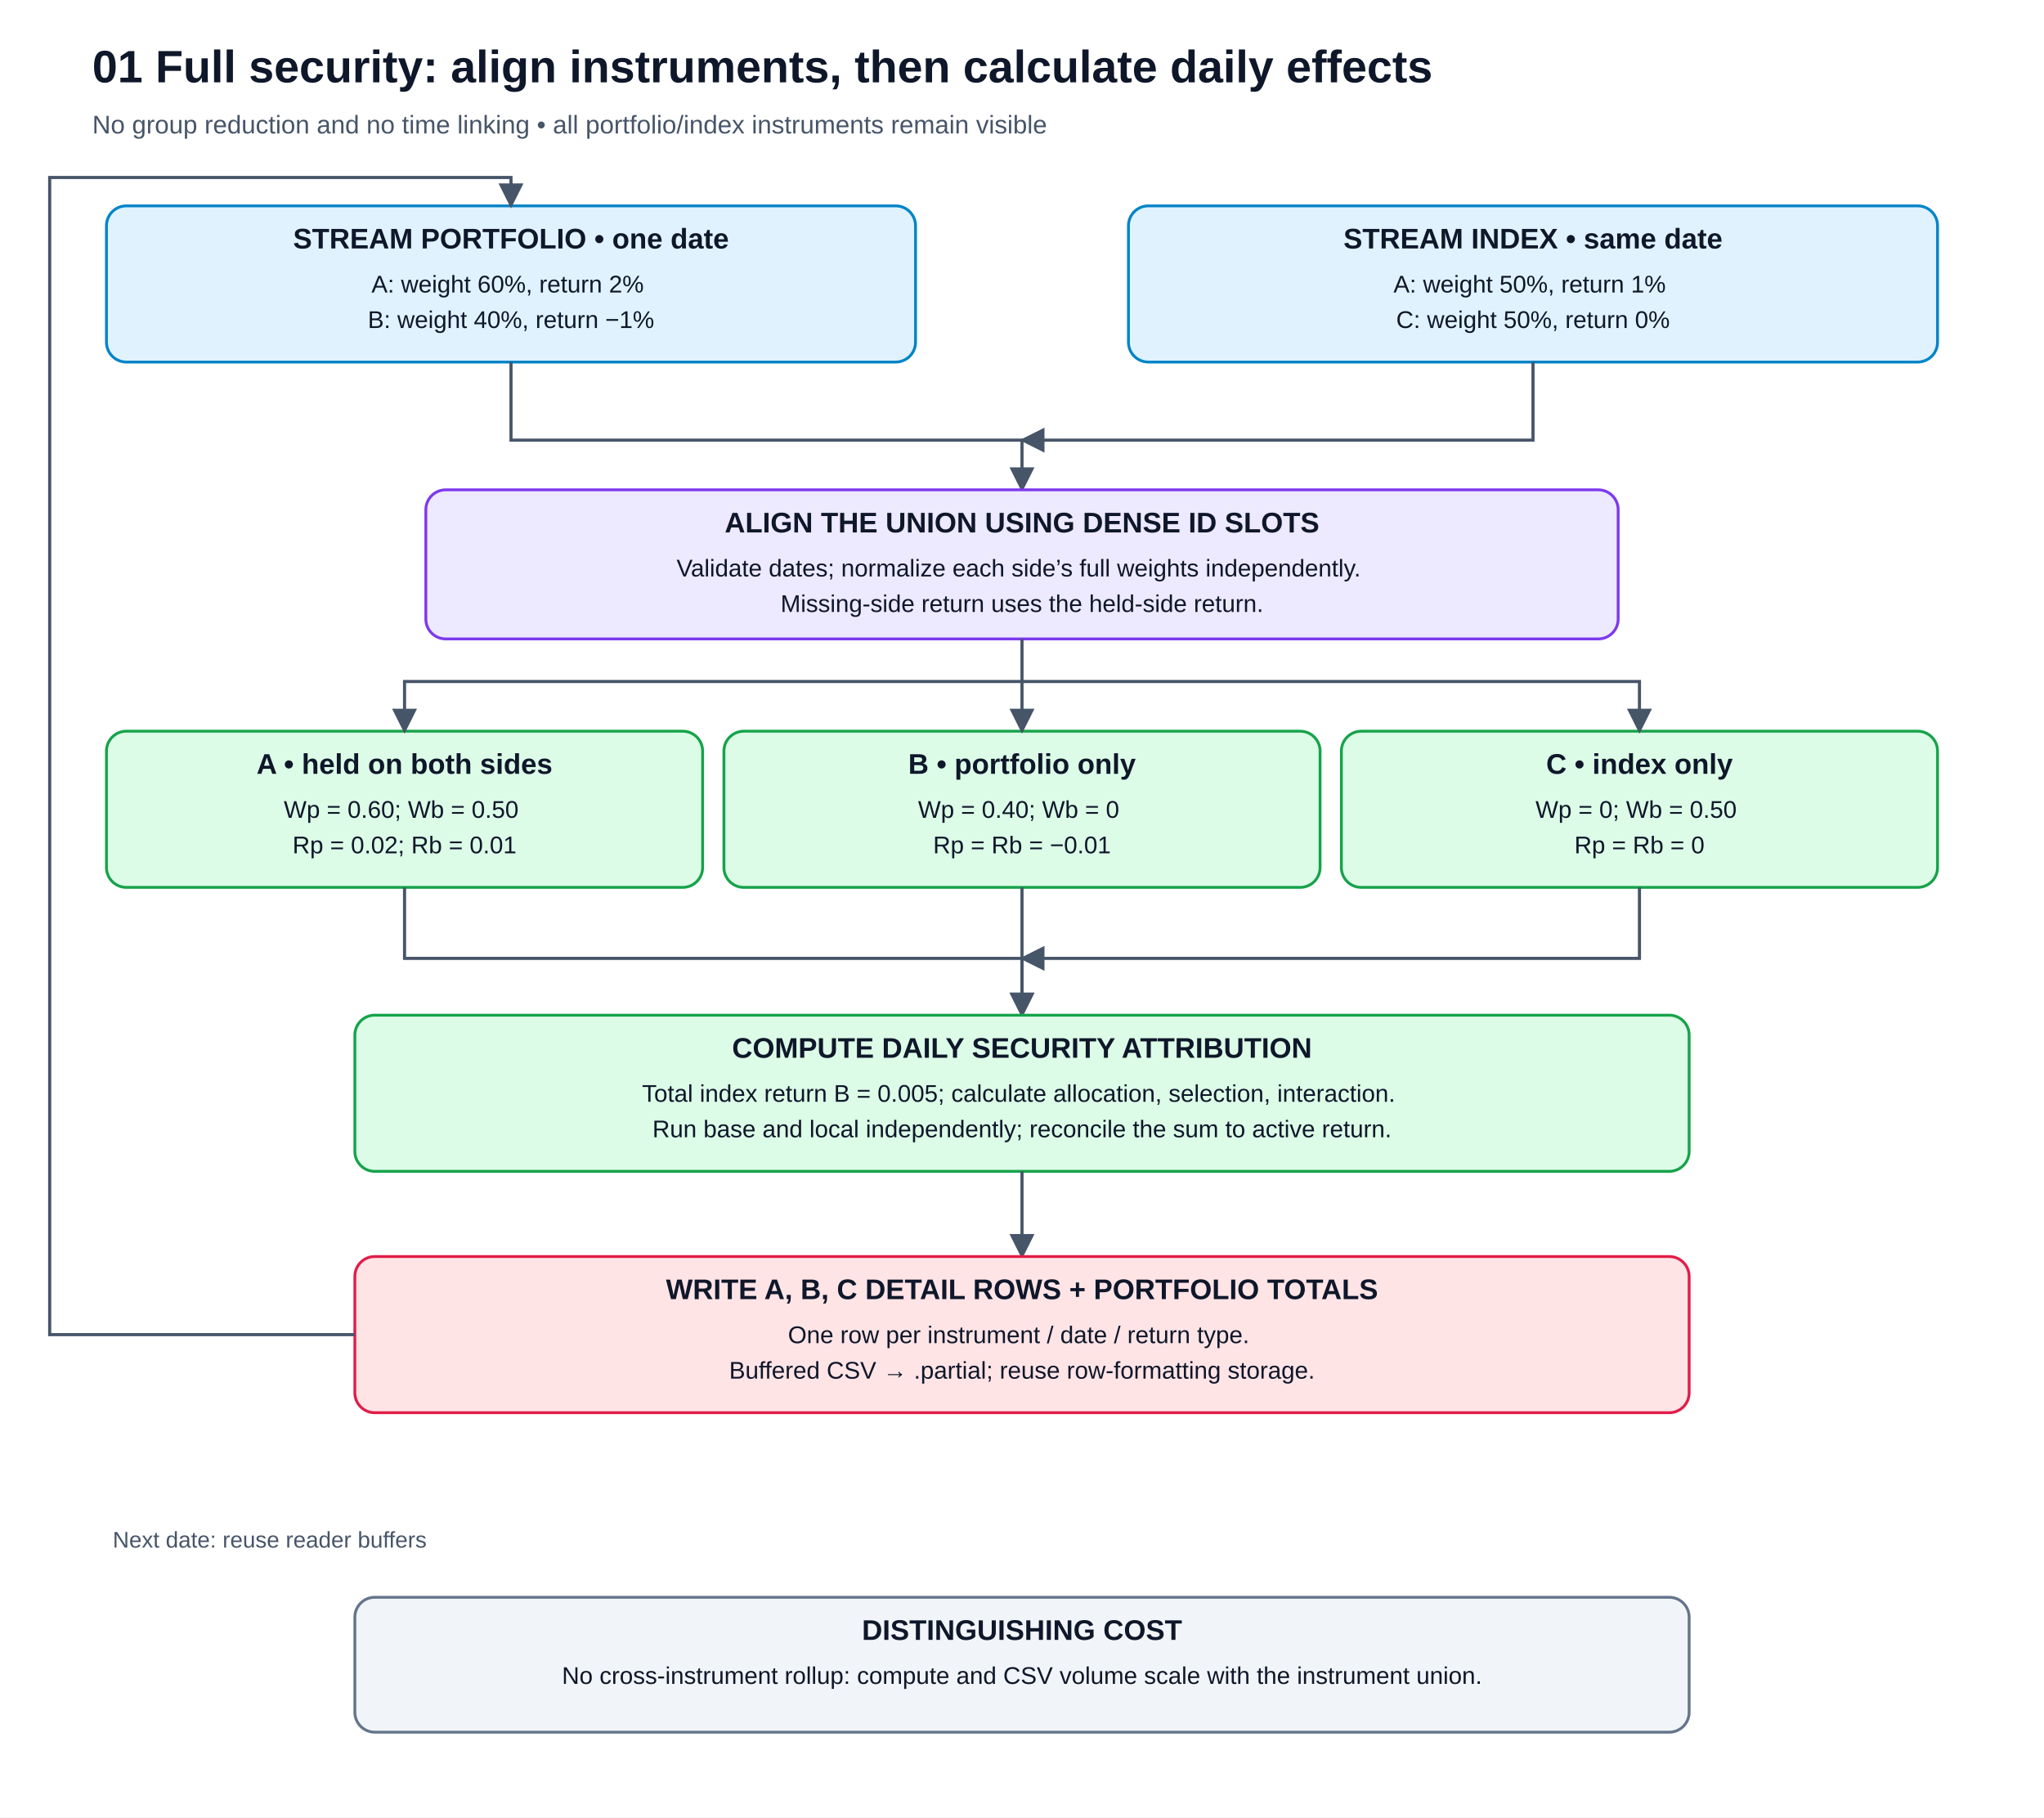
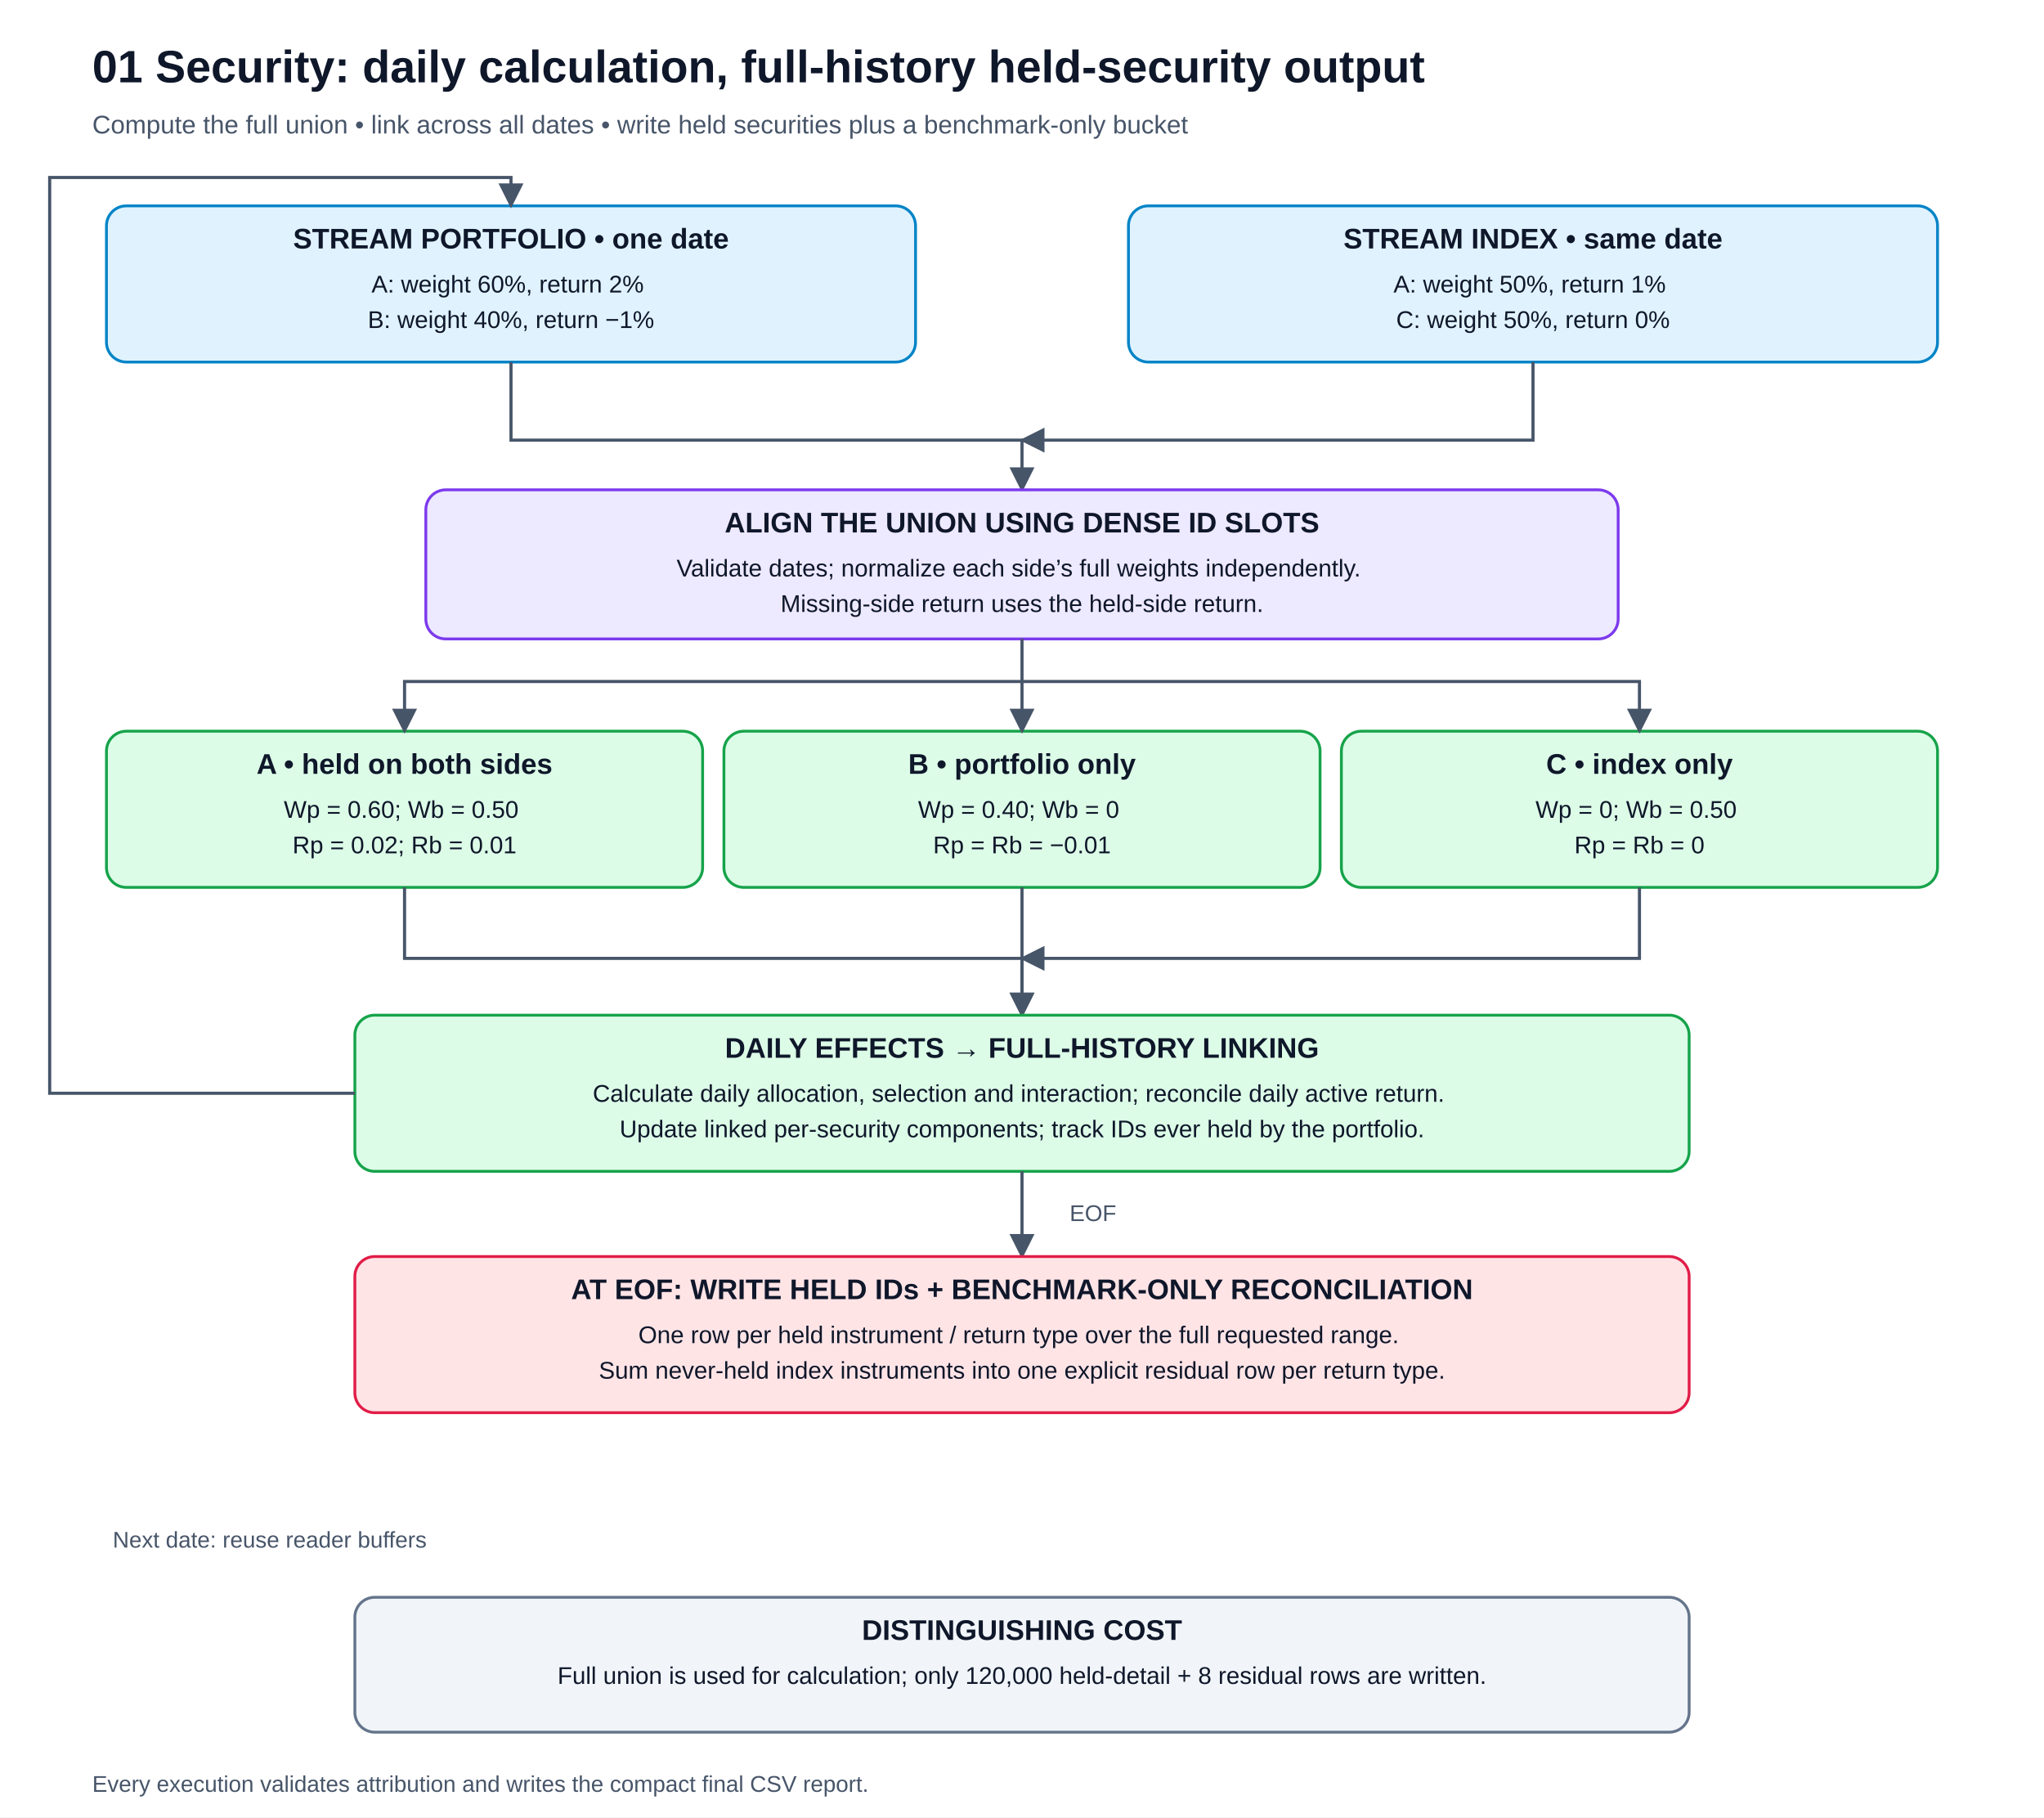
<svg xmlns="http://www.w3.org/2000/svg" width="1440" height="1280" viewBox="0 0 1440 1280" role="img" aria-labelledby="title desc">
  <defs>
    <marker id="arrow" viewBox="0 0 10 10" refX="9" refY="5" markerWidth="8" markerHeight="8" orient="auto">
      <path d="M0 0L10 5L0 10Z" fill="#475569" />
    </marker>
  </defs>
  <rect width="1440" height="1280" fill="white" />
  <style>text{font-family:Arial,Helvetica,sans-serif;fill:#0f172a}.title{font-size:32px;font-weight:700}.sub{font-size:18px;fill:#475569}.head{font-size:20px;font-weight:700}.body{font-size:17px}.label{font-size:16px;fill:#475569}.edge{fill:none;stroke:#475569;stroke-width:2.2;marker-end:url(#arrow)}</style>
  <text x="65" y="58" class="title" text-anchor="start">
-     <tspan x="65" dy="0">01  Full security: align instruments, then calculate daily effects</tspan>
+     <tspan x="65" dy="0">01  Security: daily calculation, full-history held-security output</tspan>
  </text>
  <text x="65" y="94" class="sub" text-anchor="start">
-     <tspan x="65" dy="0">No group reduction and no time linking • all portfolio/index instruments remain visible</tspan>
+     <tspan x="65" dy="0">Compute the full union • link across all dates • write held securities plus a benchmark-only bucket</tspan>
  </text>
  <rect x="75" y="145" width="570" height="110" rx="14" fill="#e0f2fe" stroke="#0284c7" stroke-width="2" />
  <text x="360.0" y="175" class="head" text-anchor="middle">
    <tspan x="360.0" dy="0">STREAM PORTFOLIO • one date</tspan>
  </text>
  <text x="360.0" y="206" class="body" text-anchor="middle">
    <tspan x="360.0" dy="0">A: weight 60%, return 2%</tspan>
    <tspan x="360.0" dy="25">B: weight 40%, return −1%</tspan>
  </text>
  <rect x="795" y="145" width="570" height="110" rx="14" fill="#e0f2fe" stroke="#0284c7" stroke-width="2" />
  <text x="1080.0" y="175" class="head" text-anchor="middle">
    <tspan x="1080.0" dy="0">STREAM INDEX • same date</tspan>
  </text>
  <text x="1080.0" y="206" class="body" text-anchor="middle">
    <tspan x="1080.0" dy="0">A: weight 50%, return 1%</tspan>
    <tspan x="1080.0" dy="25">C: weight 50%, return 0%</tspan>
  </text>
  <path d="M360 255 V310 H720 V345" class="edge" />
  <path d="M1080 255 V310 H720" class="edge" />
  <rect x="300" y="345" width="840" height="105" rx="14" fill="#ede9fe" stroke="#7c3aed" stroke-width="2" />
  <text x="720.0" y="375" class="head" text-anchor="middle">
    <tspan x="720.0" dy="0">ALIGN THE UNION USING DENSE ID SLOTS</tspan>
  </text>
  <text x="720.0" y="406" class="body" text-anchor="middle">
    <tspan x="720.0" dy="0">Validate dates; normalize each side’s full weights independently.</tspan>
    <tspan x="720.0" dy="25">Missing-side return uses the held-side return.</tspan>
  </text>
  <rect x="75" y="515" width="420" height="110" rx="14" fill="#dcfce7" stroke="#16a34a" stroke-width="2" />
  <text x="285.0" y="545" class="head" text-anchor="middle">
    <tspan x="285.0" dy="0">A • held on both sides</tspan>
  </text>
  <text x="285.0" y="576" class="body" text-anchor="middle">
    <tspan x="285.0" dy="0">Wp = 0.60; Wb = 0.50</tspan>
    <tspan x="285.0" dy="25">Rp = 0.02; Rb = 0.01</tspan>
  </text>
  <rect x="510" y="515" width="420" height="110" rx="14" fill="#dcfce7" stroke="#16a34a" stroke-width="2" />
  <text x="720.0" y="545" class="head" text-anchor="middle">
    <tspan x="720.0" dy="0">B • portfolio only</tspan>
  </text>
  <text x="720.0" y="576" class="body" text-anchor="middle">
    <tspan x="720.0" dy="0">Wp = 0.40; Wb = 0</tspan>
    <tspan x="720.0" dy="25">Rp = Rb = −0.01</tspan>
  </text>
  <rect x="945" y="515" width="420" height="110" rx="14" fill="#dcfce7" stroke="#16a34a" stroke-width="2" />
  <text x="1155.0" y="545" class="head" text-anchor="middle">
    <tspan x="1155.0" dy="0">C • index only</tspan>
  </text>
  <text x="1155.0" y="576" class="body" text-anchor="middle">
    <tspan x="1155.0" dy="0">Wp = 0; Wb = 0.50</tspan>
    <tspan x="1155.0" dy="25">Rp = Rb = 0</tspan>
  </text>
  <path d="M720 450 V480 H285 V515" class="edge" />
  <path d="M720 480 V515" class="edge" />
  <path d="M720 480 H1155 V515" class="edge" />
  <path d="M285 625 V675 H720 V715" class="edge" />
  <path d="M720 625 V715" class="edge" />
  <path d="M1155 625 V675 H720" class="edge" />
  <rect x="250" y="715" width="940" height="110" rx="14" fill="#dcfce7" stroke="#16a34a" stroke-width="2" />
  <text x="720.0" y="745" class="head" text-anchor="middle">
-     <tspan x="720.0" dy="0">COMPUTE DAILY SECURITY ATTRIBUTION</tspan>
+     <tspan x="720.0" dy="0">DAILY EFFECTS → FULL-HISTORY LINKING</tspan>
  </text>
  <text x="720.0" y="776" class="body" text-anchor="middle">
-     <tspan x="720.0" dy="0">Total index return B = 0.005; calculate allocation, selection, interaction.</tspan>
-     <tspan x="720.0" dy="25">Run base and local independently; reconcile the sum to active return.</tspan>
+     <tspan x="720.0" dy="0">Calculate daily allocation, selection and interaction; reconcile daily active return.</tspan>
+     <tspan x="720.0" dy="25">Update linked per-security components; track IDs ever held by the portfolio.</tspan>
  </text>
  <path d="M720 825 V885" class="edge" />
+   <text x="770" y="860" class="label" text-anchor="middle">
+     <tspan x="770" dy="0">EOF</tspan>
+   </text>
  <rect x="250" y="885" width="940" height="110" rx="14" fill="#ffe4e6" stroke="#e11d48" stroke-width="2" />
  <text x="720.0" y="915" class="head" text-anchor="middle">
-     <tspan x="720.0" dy="0">WRITE A, B, C DETAIL ROWS + PORTFOLIO TOTALS</tspan>
+     <tspan x="720.0" dy="0">AT EOF: WRITE HELD IDs + BENCHMARK-ONLY RECONCILIATION</tspan>
  </text>
  <text x="720.0" y="946" class="body" text-anchor="middle">
-     <tspan x="720.0" dy="0">One row per instrument / date / return type.</tspan>
-     <tspan x="720.0" dy="25">Buffered CSV → .partial; reuse row-formatting storage.</tspan>
+     <tspan x="720.0" dy="0">One row per held instrument / return type over the full requested range.</tspan>
+     <tspan x="720.0" dy="25">Sum never-held index instruments into one explicit residual row per return type.</tspan>
  </text>
-   <path d="M250 940 H35 V125 H360 V145" class="edge" />
+   <path d="M250 770 H35 V125 H360 V145" class="edge" />
  <text x="190" y="1090" class="label" text-anchor="middle">
    <tspan x="190" dy="0">Next date: reuse reader buffers</tspan>
  </text>
  <rect x="250" y="1125" width="940" height="95" rx="14" fill="#f1f5f9" stroke="#64748b" stroke-width="2" />
  <text x="720.0" y="1155" class="head" text-anchor="middle">
    <tspan x="720.0" dy="0">DISTINGUISHING COST</tspan>
  </text>
  <text x="720.0" y="1186" class="body" text-anchor="middle">
-     <tspan x="720.0" dy="0">No cross-instrument rollup: compute and CSV volume scale with the instrument union.</tspan>
+     <tspan x="720.0" dy="0">Full union is used for calculation; only 120,000 held-detail + 8 residual rows are written.</tspan>
+   </text>
+   <text x="65" y="1262" class="label" text-anchor="start">
+     <tspan x="65" dy="0">Every execution validates attribution and writes the compact final CSV report.</tspan>
  </text>
</svg>
